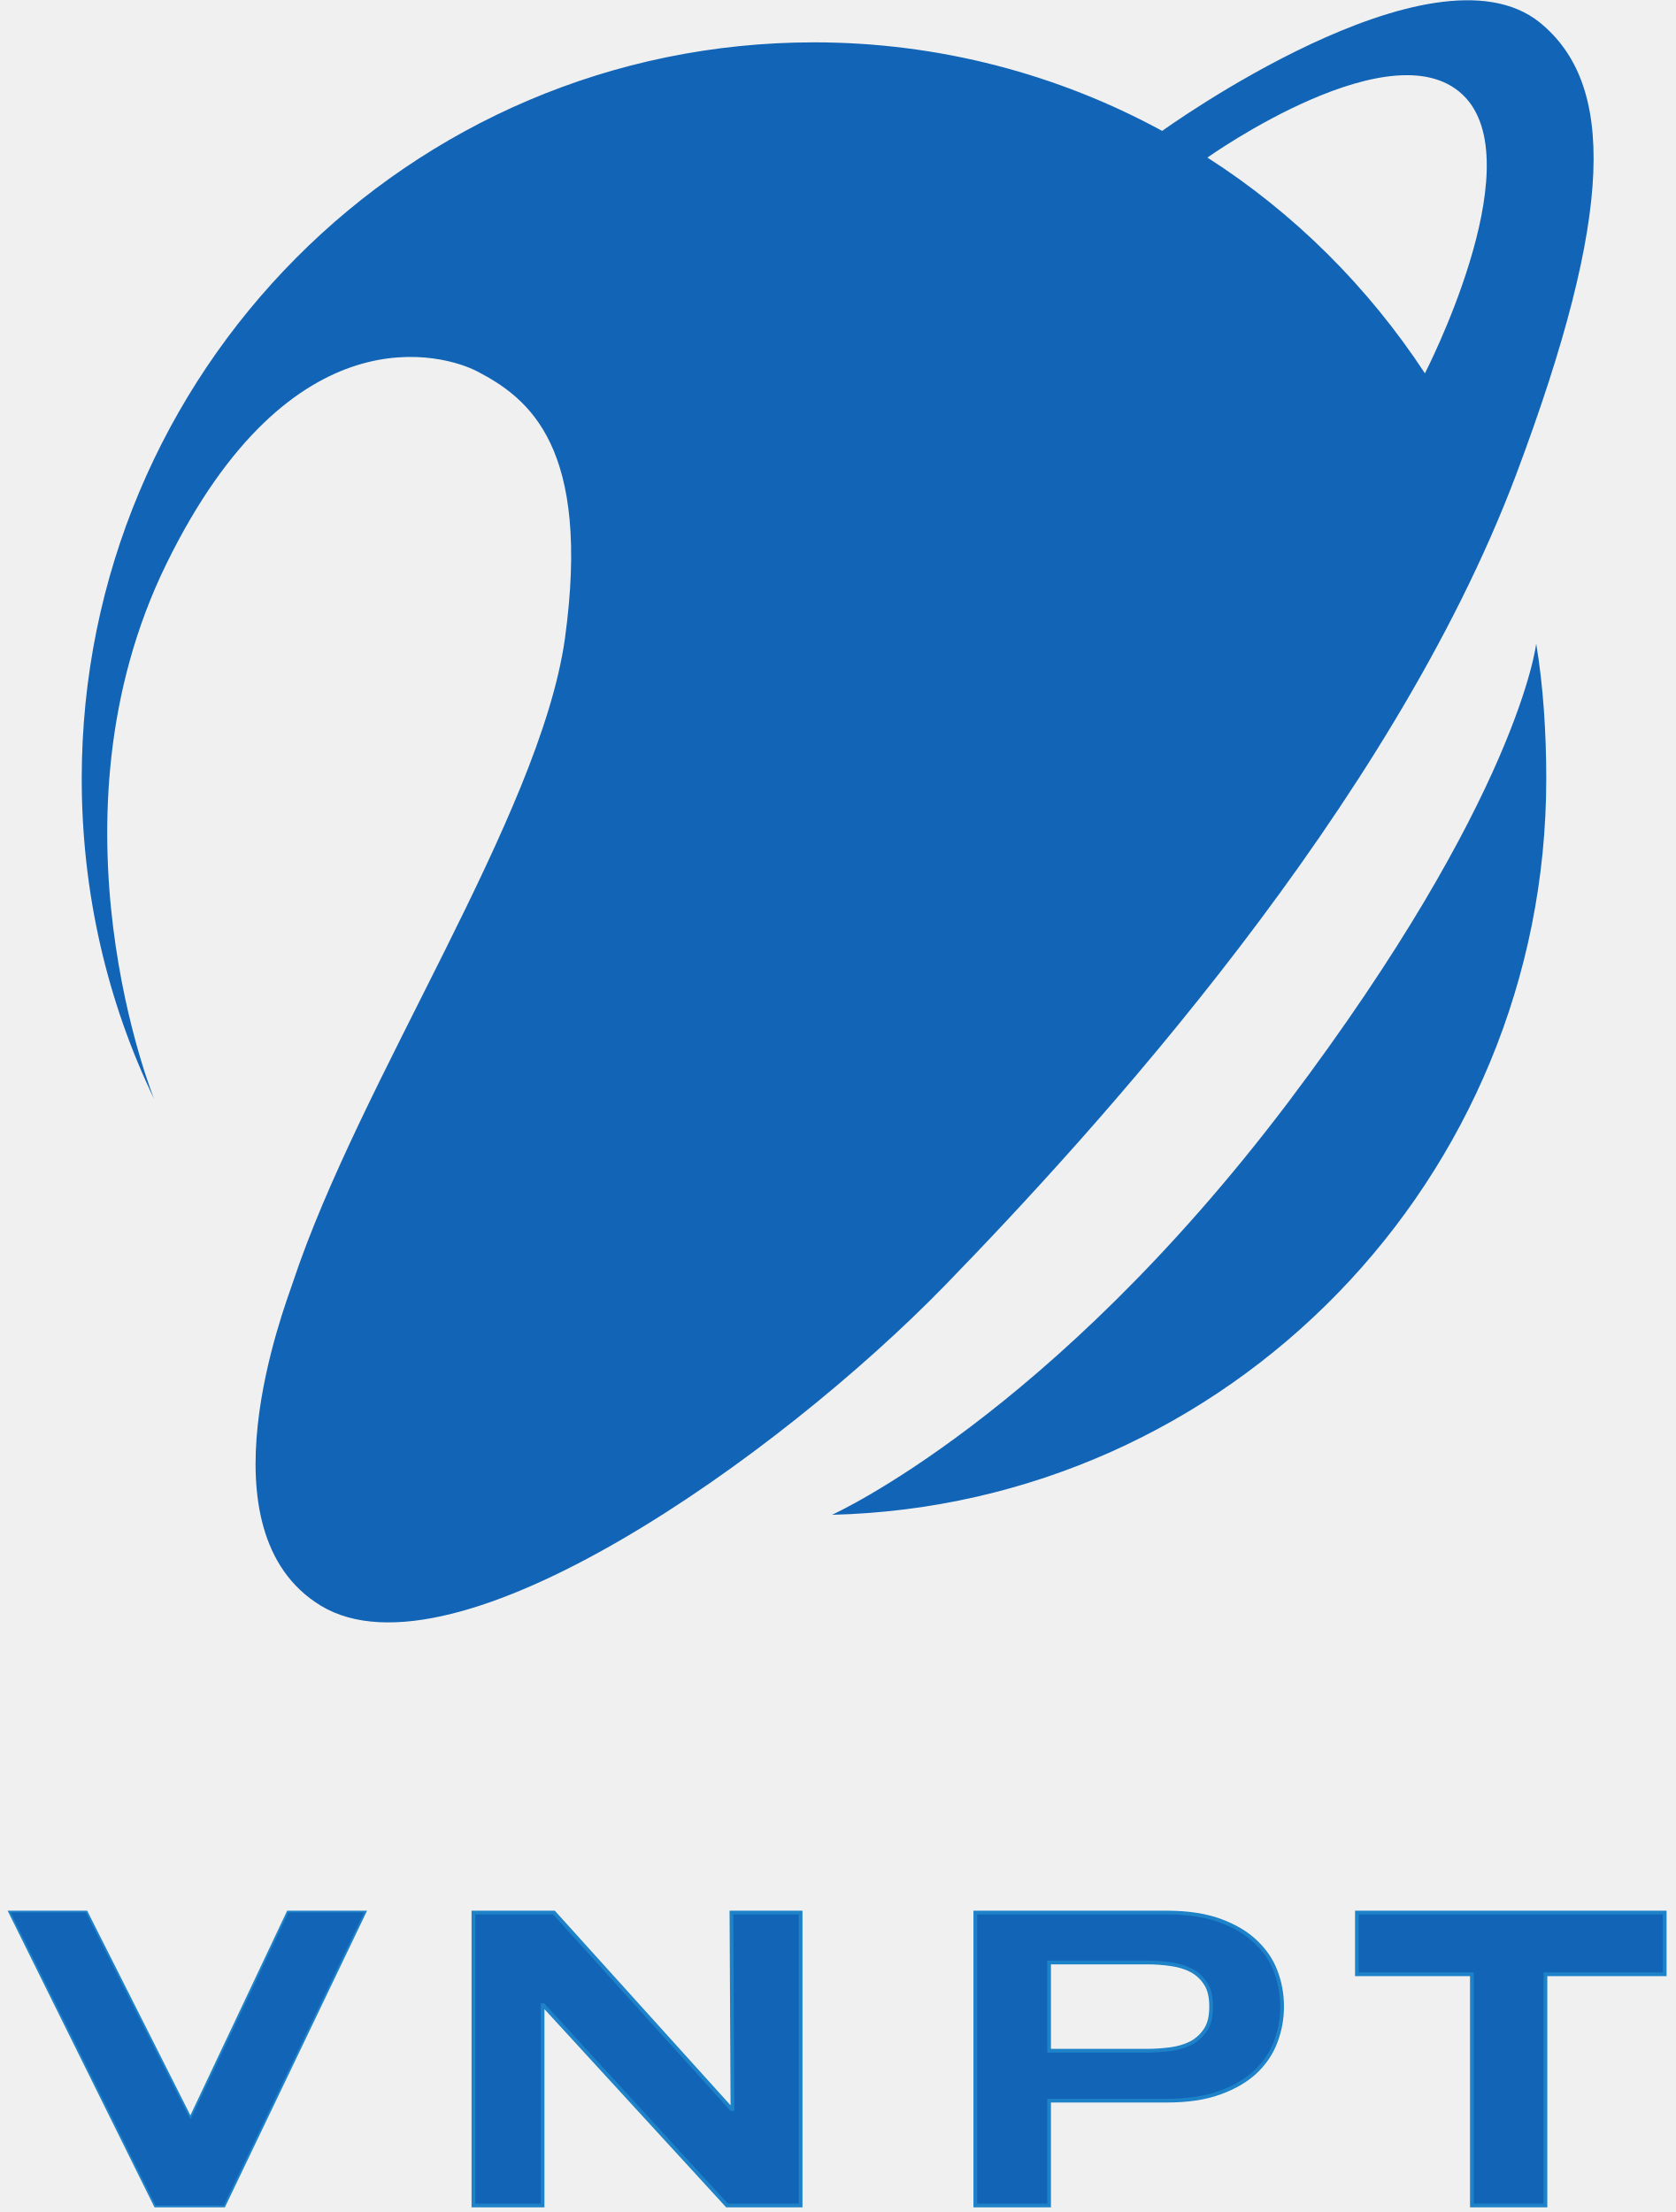
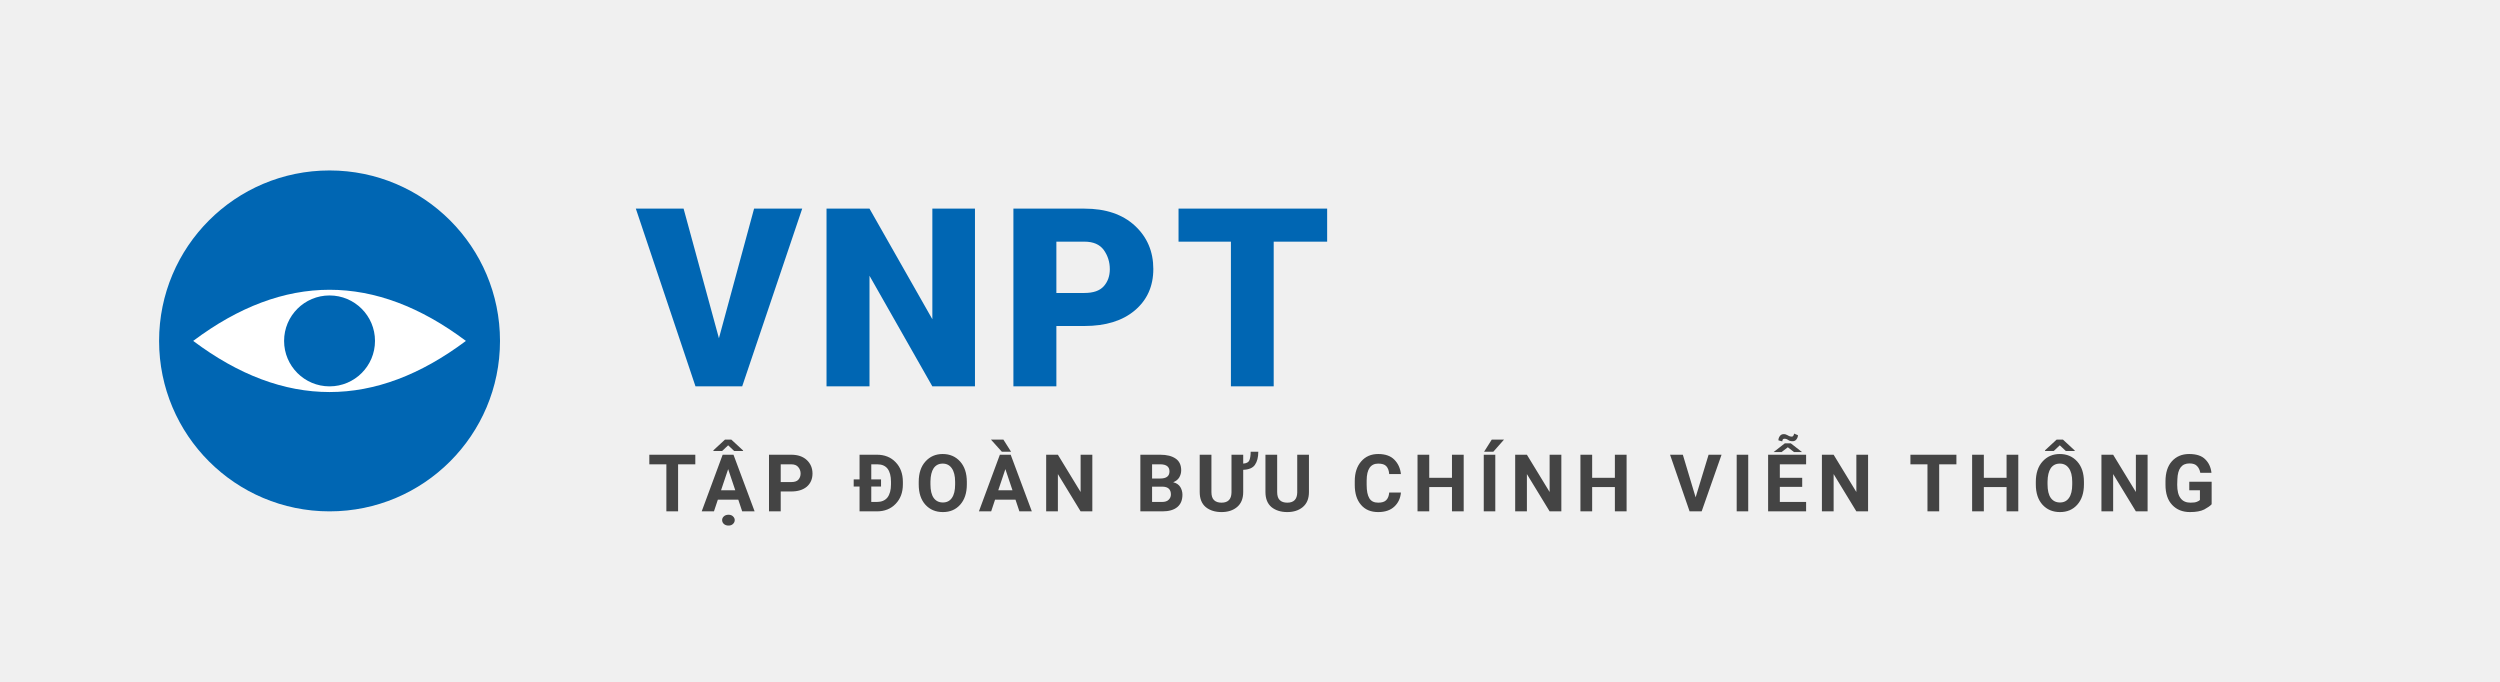
- <svg xmlns="http://www.w3.org/2000/svg" viewBox="0 0 203 268" width="203" height="268">
-   <style>
- 		tspan { white-space:pre }
- 		.shp0 { fill: none;stroke: #1e82c8;stroke-width: 0.45 } 
- 		.shp1 { fill: #1265b6 } 
- 		.shp2 { fill: #1265b6;stroke: #1e82c8;stroke-width: 0.45 } 
- 	</style>
-   <path id="Path 5" class="shp0" d="M18.86 267.21L1.29 231.72L10.42 231.72L23.01 256.68L23.13 256.68L34.93 231.72L44.11 231.72L27.1 267.21L18.86 267.21Z" />
-   <path id="Path 3" class="shp1" d="M186.1 77.99C186.97 83.17 187.32 88.91 187.32 94.35C187.32 142.88 148.79 182.34 100.79 183.53C100.79 183.53 127.23 171.65 156.01 133.61C184.01 96.48 186.1 77.99 186.1 77.99Z" />
-   <path id="Path 6" class="shp2" d="M67.11 231.72L88.61 255.53L88.73 255.53L88.61 231.72L96.99 231.72L96.99 267.21L88.07 267.21L65.83 242.95L65.73 242.95L65.73 267.21L57.35 267.21L57.35 231.72L67.11 231.72Z" />
-   <path id="Path 4" fill-rule="evenodd" class="shp1" d="M186.53 2.72C195.66 10.14 195.66 25.59 183.66 57.53C168.45 97.88 132.53 137.14 114.52 155.69C94.26 176.53 55.04 204.34 38.86 194.54C23.98 185.47 34.51 158.28 35.47 155.4C43.64 130.76 65.38 98.87 68.43 77.42C71.64 54.13 64.08 48.26 57.82 45C53.99 43 35.38 37.22 20.16 68.31C4.94 99.38 18.68 133.17 18.68 133.17C13.03 121.44 9.9 108.27 9.9 94.35C9.9 45.08 49.56 5.13 98.61 5.13C113.82 5.13 128.26 9.03 140.79 15.86C140.79 15.86 173.49 -7.78 186.53 2.72ZM177.58 11.87C169.23 2.77 146.27 19.09 146.27 19.09C156.79 25.82 165.75 34.77 172.62 45.23C172.62 45.23 185.4 20.46 177.58 11.87ZM18.86 267.21L1.29 231.72L10.42 231.72L23.01 256.68L23.13 256.68L34.93 231.72L44.11 231.72L27.1 267.21L18.86 267.21Z" />
-   <path id="Path 8" class="shp2" d="M164.38 239.2L164.38 231.72L201.67 231.72L201.67 239.2L187.22 239.2L187.22 267.21L178.31 267.21L178.31 239.2L164.38 239.2Z" />
-   <path id="Path 7" fill-rule="evenodd" class="shp2" d="M141.56 231.72C144 231.74 146.06 232.06 147.79 232.69C149.57 233.34 151.01 234.19 152.11 235.25C153.24 236.31 154.06 237.53 154.56 238.88C155.08 240.25 155.32 241.66 155.32 243.12C155.32 244.54 155.08 245.94 154.56 247.32C154.06 248.7 153.24 249.92 152.14 250.98C151.01 252.04 149.57 252.9 147.79 253.54C146.02 254.19 143.88 254.51 141.34 254.51L127.09 254.51L127.09 267.21L118.15 267.21L118.15 231.72L141.56 231.72ZM138.91 248.46C139.93 248.46 140.92 248.39 141.86 248.26C142.8 248.13 143.64 247.87 144.36 247.49C145.06 247.1 145.64 246.56 146.08 245.86C146.53 245.16 146.72 244.25 146.72 243.12C146.72 241.98 146.53 241.07 146.08 240.37C145.64 239.67 145.06 239.13 144.36 238.75C143.64 238.36 142.8 238.11 141.86 237.98C140.92 237.84 139.93 237.77 138.91 237.77L127.09 237.77L127.09 248.46L138.91 248.46Z" />
+ <svg xmlns="http://www.w3.org/2000/svg" viewBox="0 0 220 60" width="220" height="60">
+   <g transform="translate(10, 11)">
+     <circle cx="19" cy="19" r="15" fill="#0066B3" />
+     <path d="M7 19 Q19 10 31 19 Q19 28 7 19 Z" fill="#FFFFFF" />
+     <circle cx="19" cy="19" r="4" fill="#0066B3" />
+   </g>
+   <text x="56" y="34" font-family="'Segoe UI', Roboto, Arial, sans-serif" font-weight="900" font-size="22" fill="#0066B3" letter-spacing="1">VNPT</text>
+   <text x="57" y="45" font-family="'Segoe UI', Roboto, Arial, sans-serif" font-weight="600" font-size="7" fill="#444444" letter-spacing="0.8">TẬP ĐOÀN BƯU CHÍNH VIỄN THÔNG</text>
</svg>
